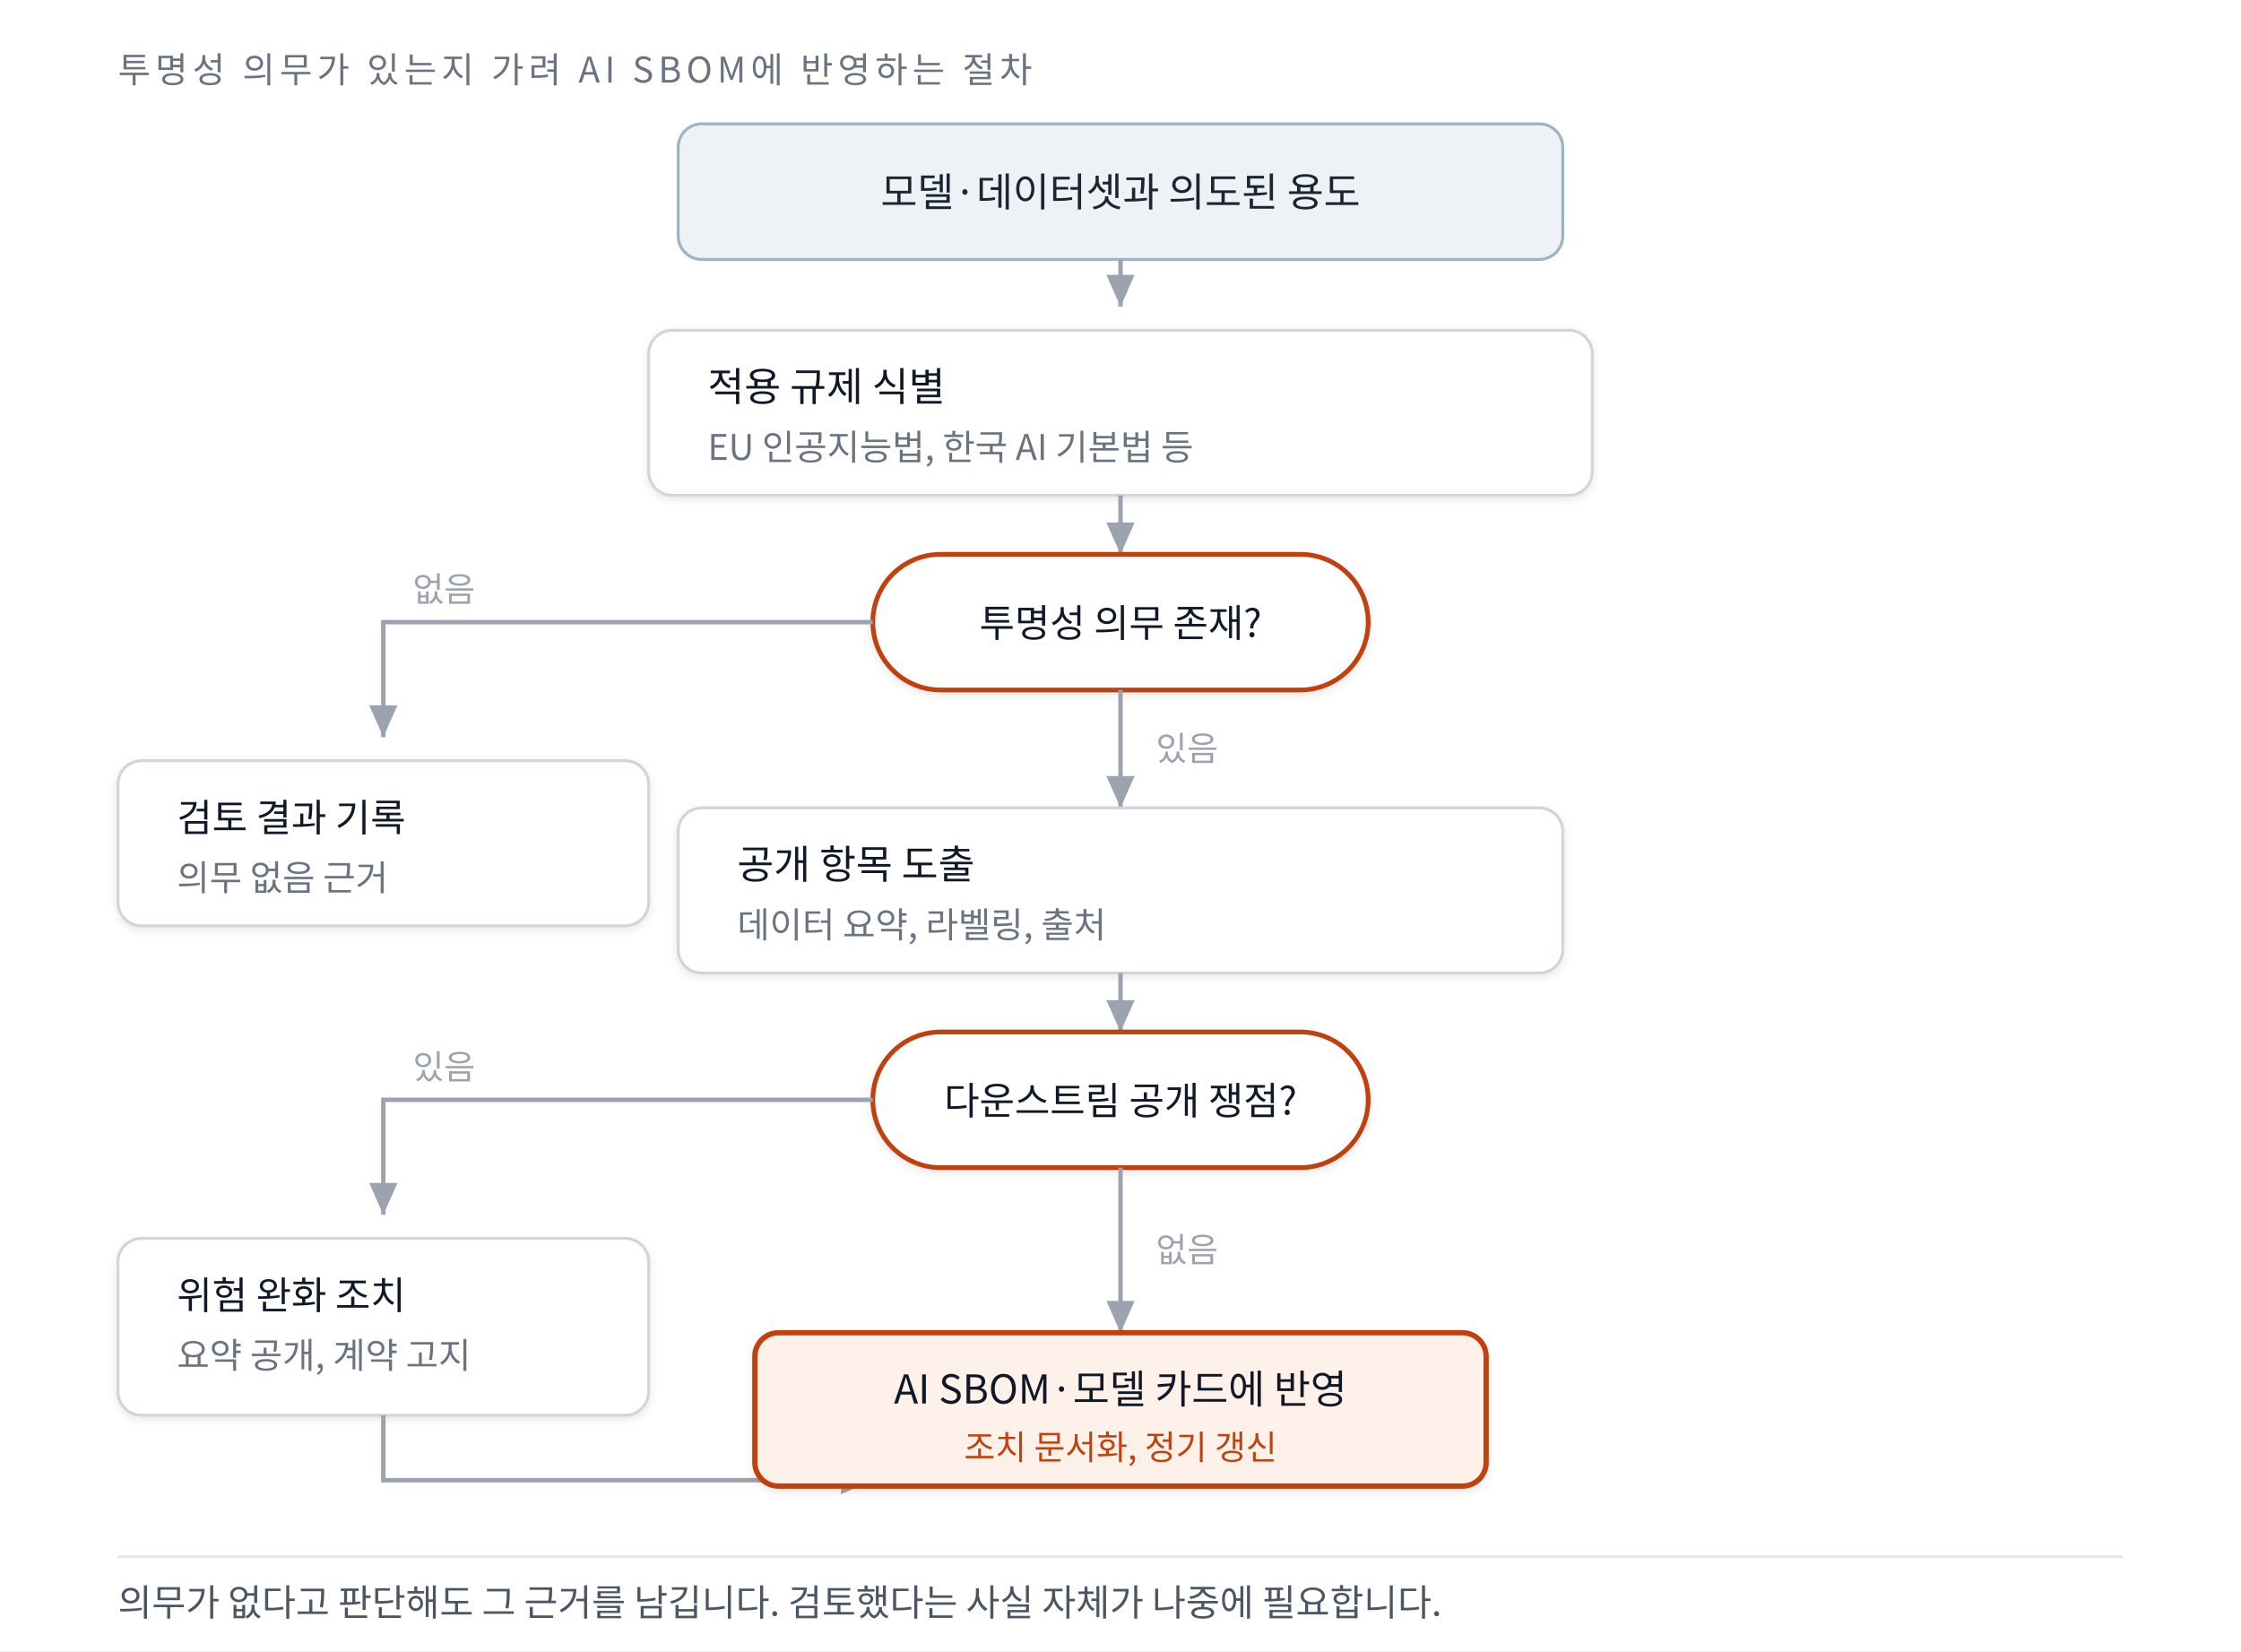
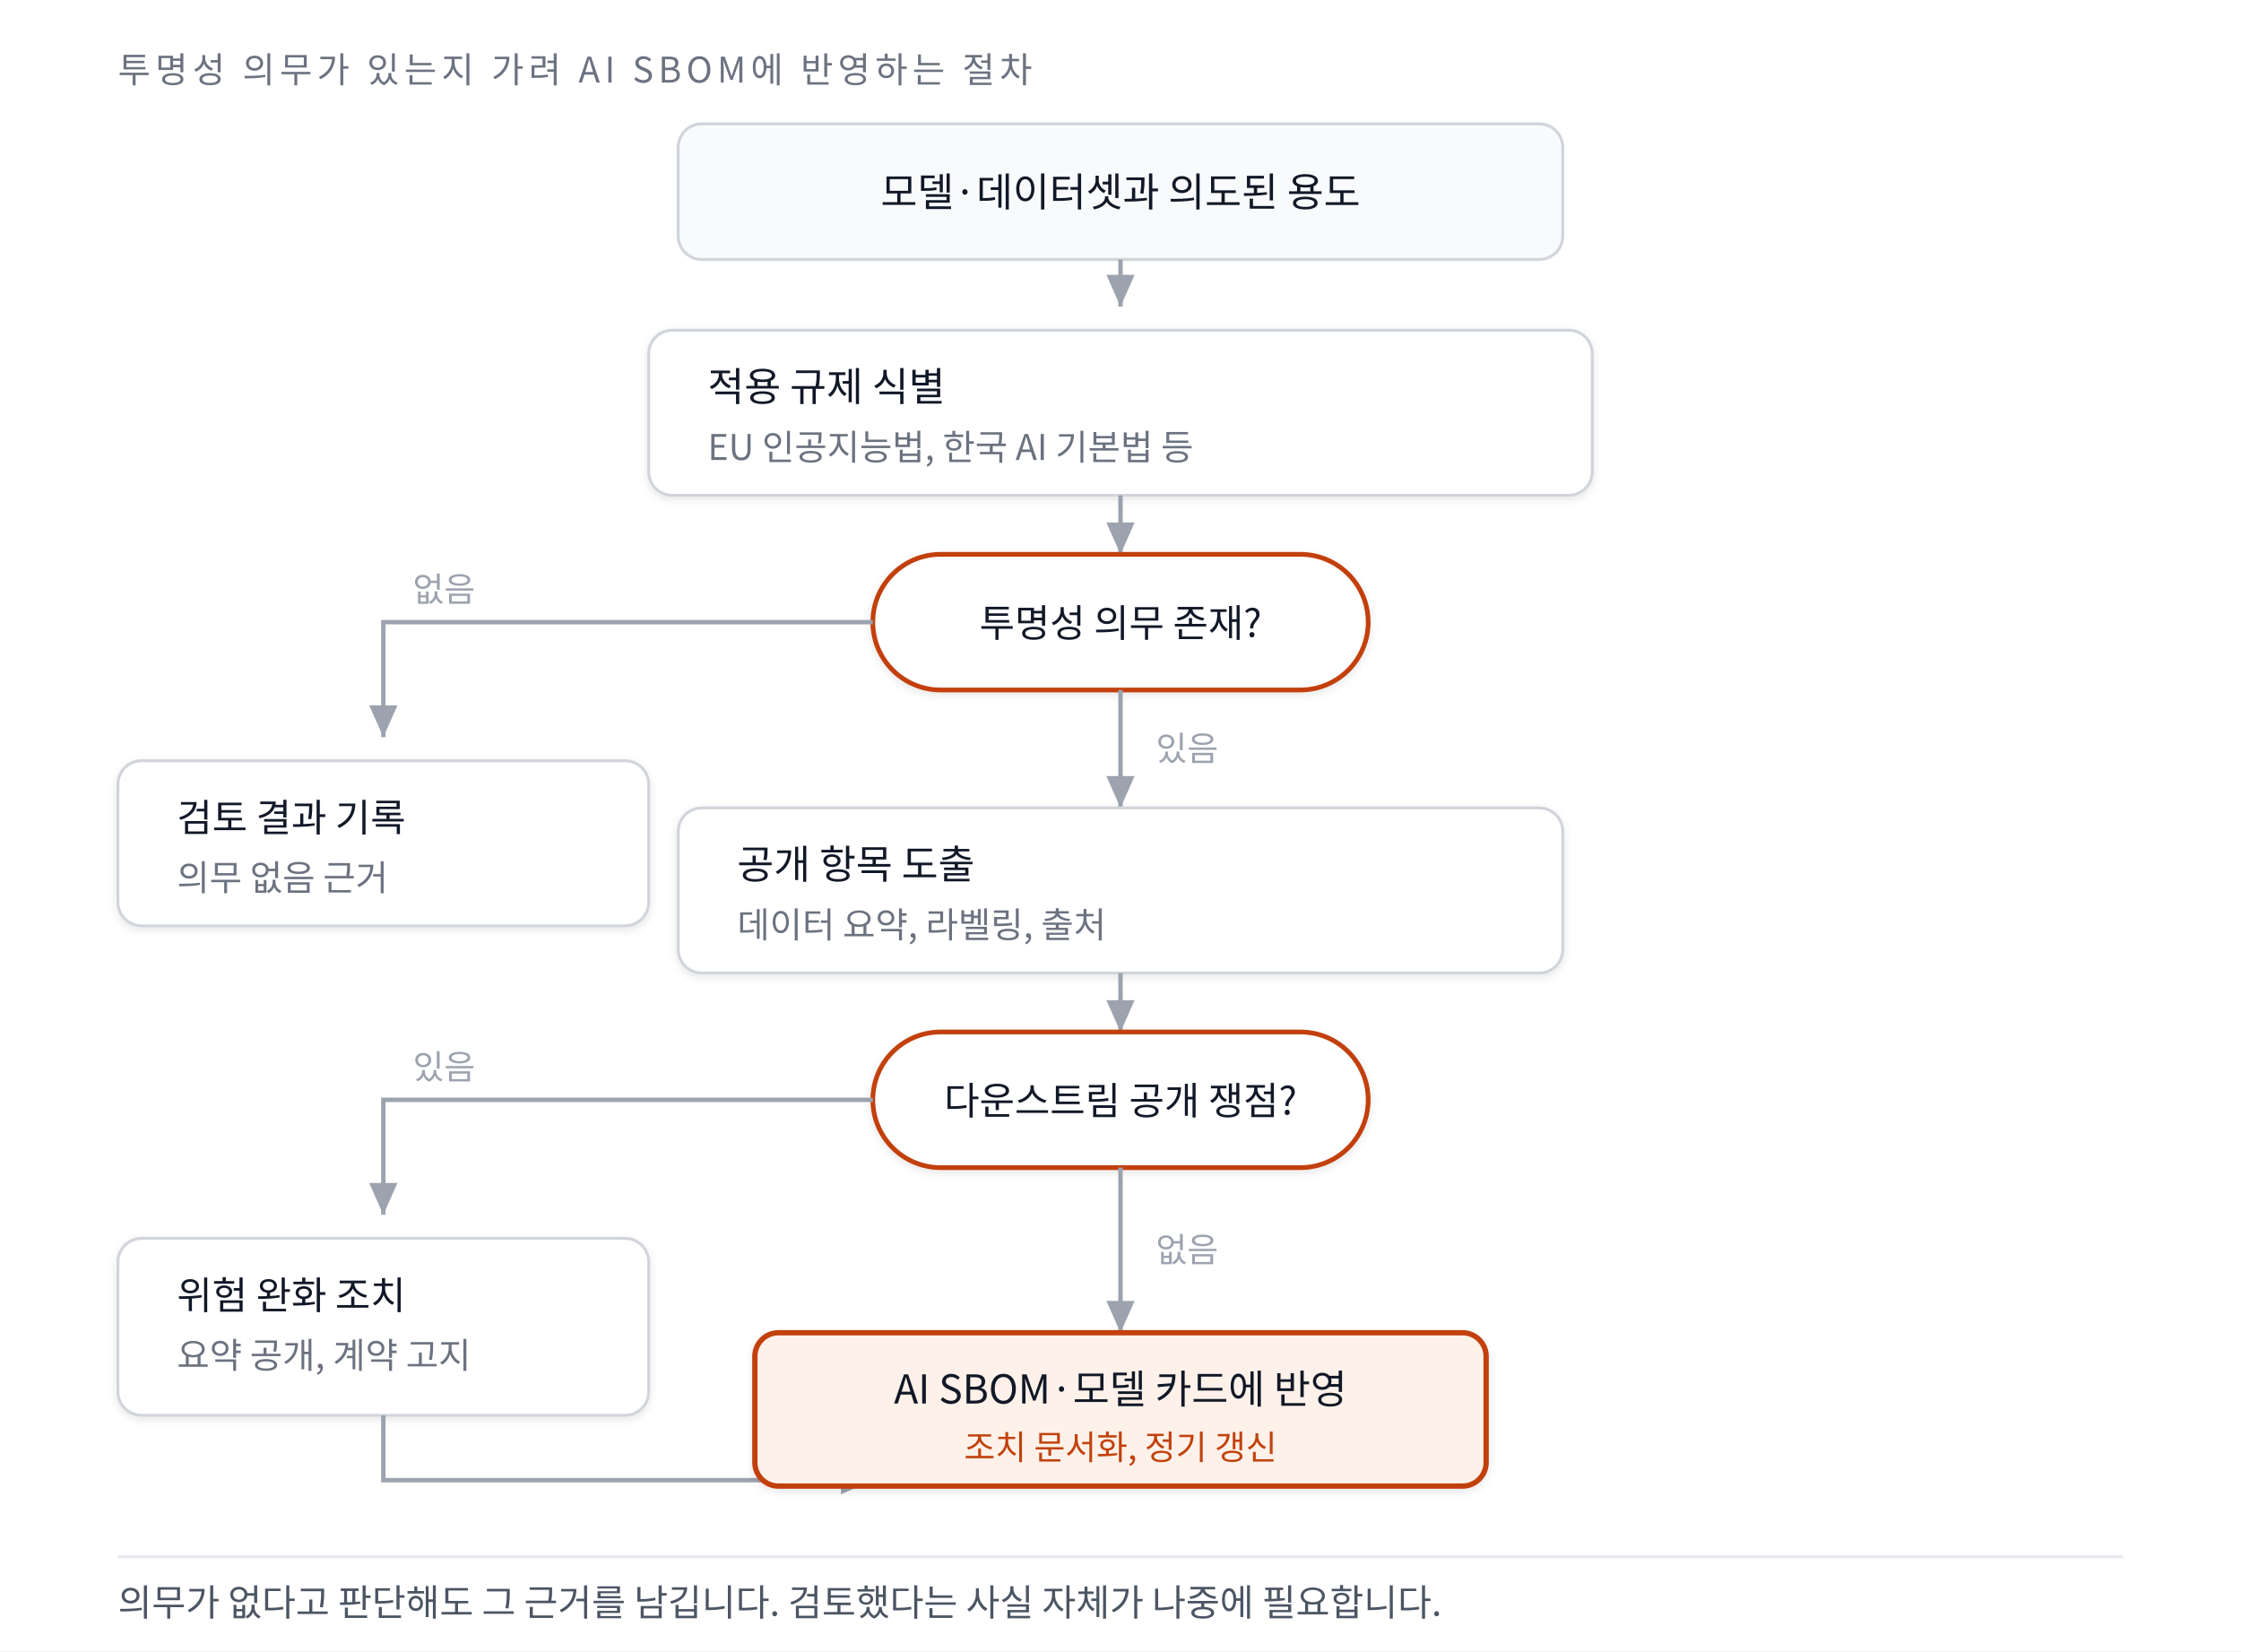
<svg xmlns="http://www.w3.org/2000/svg" width="760" height="560" viewBox="0 0 760 560">
  <defs>
    <filter id="t1" x="-25%" y="-30%" width="150%" height="160%">
      <feDropShadow dx="0" dy="1" stdDeviation="1.5" flood-color="#000" flood-opacity="0.10" />
    </filter>
    <marker id="ta" viewBox="0 0 10 10" refX="9" refY="5" markerWidth="8" markerHeight="8" orient="auto-start-reverse">
      <path d="M 0 1 L 9 5 L 0 9 z" fill="#9ca3af" />
    </marker>
  </defs>
  <rect width="760" height="560" fill="#ffffff" />
  <g font-family="'Apple SD Gothic Neo','Noto Sans CJK KR','Malgun Gothic',sans-serif">
    <text x="40" y="28" font-size="12" letter-spacing="1.6" fill="#6b7280">투명성 의무가 있는지 가려 AI SBOM에 반영하는 절차</text>
-     <rect x="230" y="42" width="300" height="46" rx="8" fill="#eef2f6" stroke="#9fb3c4" />
-     <text x="380" y="70" text-anchor="middle" font-size="13.5" fill="#1a2630">모델·데이터셋과 의도된 용도</text>
+     <rect x="230" y="42" width="300" height="46" rx="8" fill="#f9fafb" stroke="#d1d5db" />
+     <text x="380" y="70" text-anchor="middle" font-size="13.5" fill="#111827">모델·데이터셋과 의도된 용도</text>
    <line x1="380" y1="88" x2="380" y2="104" stroke="#9ca3af" stroke-width="1.5" marker-end="url(#ta)" />
    <rect x="220" y="112" width="320" height="56" rx="8" fill="#fff" stroke="#d1d5db" filter="url(#t1)" />
    <text x="240" y="136" font-size="13.5" fill="#111827">적용 규제 식별</text>
    <text x="240" y="156" font-size="12" fill="#6b7280">EU 인공지능법, 한국 AI 기본법 등</text>
    <line x1="380" y1="168" x2="380" y2="188" stroke="#9ca3af" stroke-width="1.5" marker-end="url(#ta)" />
    <rect x="296" y="188" width="168" height="46" rx="23" fill="#fff" stroke="#c2410c" stroke-width="1.6" filter="url(#t1)" />
    <text x="380" y="216" text-anchor="middle" font-size="13" fill="#111827">투명성 의무 존재?</text>
    <path d="M 296 211 L 130 211 L 130 250" fill="none" stroke="#9ca3af" stroke-width="1.5" marker-end="url(#ta)" />
    <text x="140" y="204" font-size="11.5" fill="#9ca3af">없음</text>
    <path d="M 380 234 L 380 274" fill="none" stroke="#9ca3af" stroke-width="1.5" marker-end="url(#ta)" />
    <text x="392" y="258" font-size="11.5" fill="#9ca3af">있음</text>
    <rect x="40" y="258" width="180" height="56" rx="8" fill="#fff" stroke="#d1d5db" filter="url(#t1)" />
    <text x="60" y="282" font-size="13" fill="#111827">검토 결과 기록</text>
    <text x="60" y="302" font-size="12" fill="#6b7280">의무 없음 근거</text>
    <rect x="230" y="274" width="300" height="56" rx="8" fill="#fff" stroke="#d1d5db" filter="url(#t1)" />
    <text x="250" y="298" font-size="13.5" fill="#111827">공개 항목 도출</text>
    <text x="250" y="318" font-size="12" fill="#6b7280">데이터 요약, 라벨링, 출처</text>
    <line x1="380" y1="330" x2="380" y2="350" stroke="#9ca3af" stroke-width="1.5" marker-end="url(#ta)" />
    <rect x="296" y="350" width="168" height="46" rx="23" fill="#fff" stroke="#c2410c" stroke-width="1.6" filter="url(#t1)" />
    <text x="380" y="378" text-anchor="middle" font-size="13" fill="#111827">다운스트림 공개 쟁점?</text>
    <path d="M 296 373 L 130 373 L 130 412" fill="none" stroke="#9ca3af" stroke-width="1.5" marker-end="url(#ta)" />
    <text x="140" y="366" font-size="11.5" fill="#9ca3af">있음</text>
    <path d="M 380 396 L 380 452" fill="none" stroke="#9ca3af" stroke-width="1.5" marker-end="url(#ta)" />
    <text x="392" y="428" font-size="11.5" fill="#9ca3af">없음</text>
    <rect x="40" y="420" width="180" height="60" rx="8" fill="#fff" stroke="#d1d5db" filter="url(#t1)" />
    <text x="60" y="444" font-size="13" fill="#111827">위험 완화 조치</text>
    <text x="60" y="464" font-size="12" fill="#6b7280">요약 공개, 계약 고지</text>
    <path d="M 130 480 L 130 502 L 296 502" fill="none" stroke="#9ca3af" stroke-width="1.5" marker-end="url(#ta)" />
    <rect x="256" y="452" width="248" height="52" rx="8" fill="#fdf1e9" stroke="#c2410c" stroke-width="1.8" filter="url(#t1)" />
    <text x="380" y="476" text-anchor="middle" font-size="13.5" fill="#111827">AI SBOM·모델 카드에 반영</text>
    <text x="380" y="495" text-anchor="middle" font-size="11.5" fill="#c2410c">조치 문서화, 정기 갱신</text>
    <line x1="40" y1="528" x2="720" y2="528" stroke="#e5e7eb" stroke-width="1" />
    <text x="40" y="548" font-size="12.5" fill="#4b5563">의무가 없다고 판단해도 그 근거를 남깁니다. 검토했다는 사실 자체가 나중에 필요합니다.</text>
  </g>
</svg>
